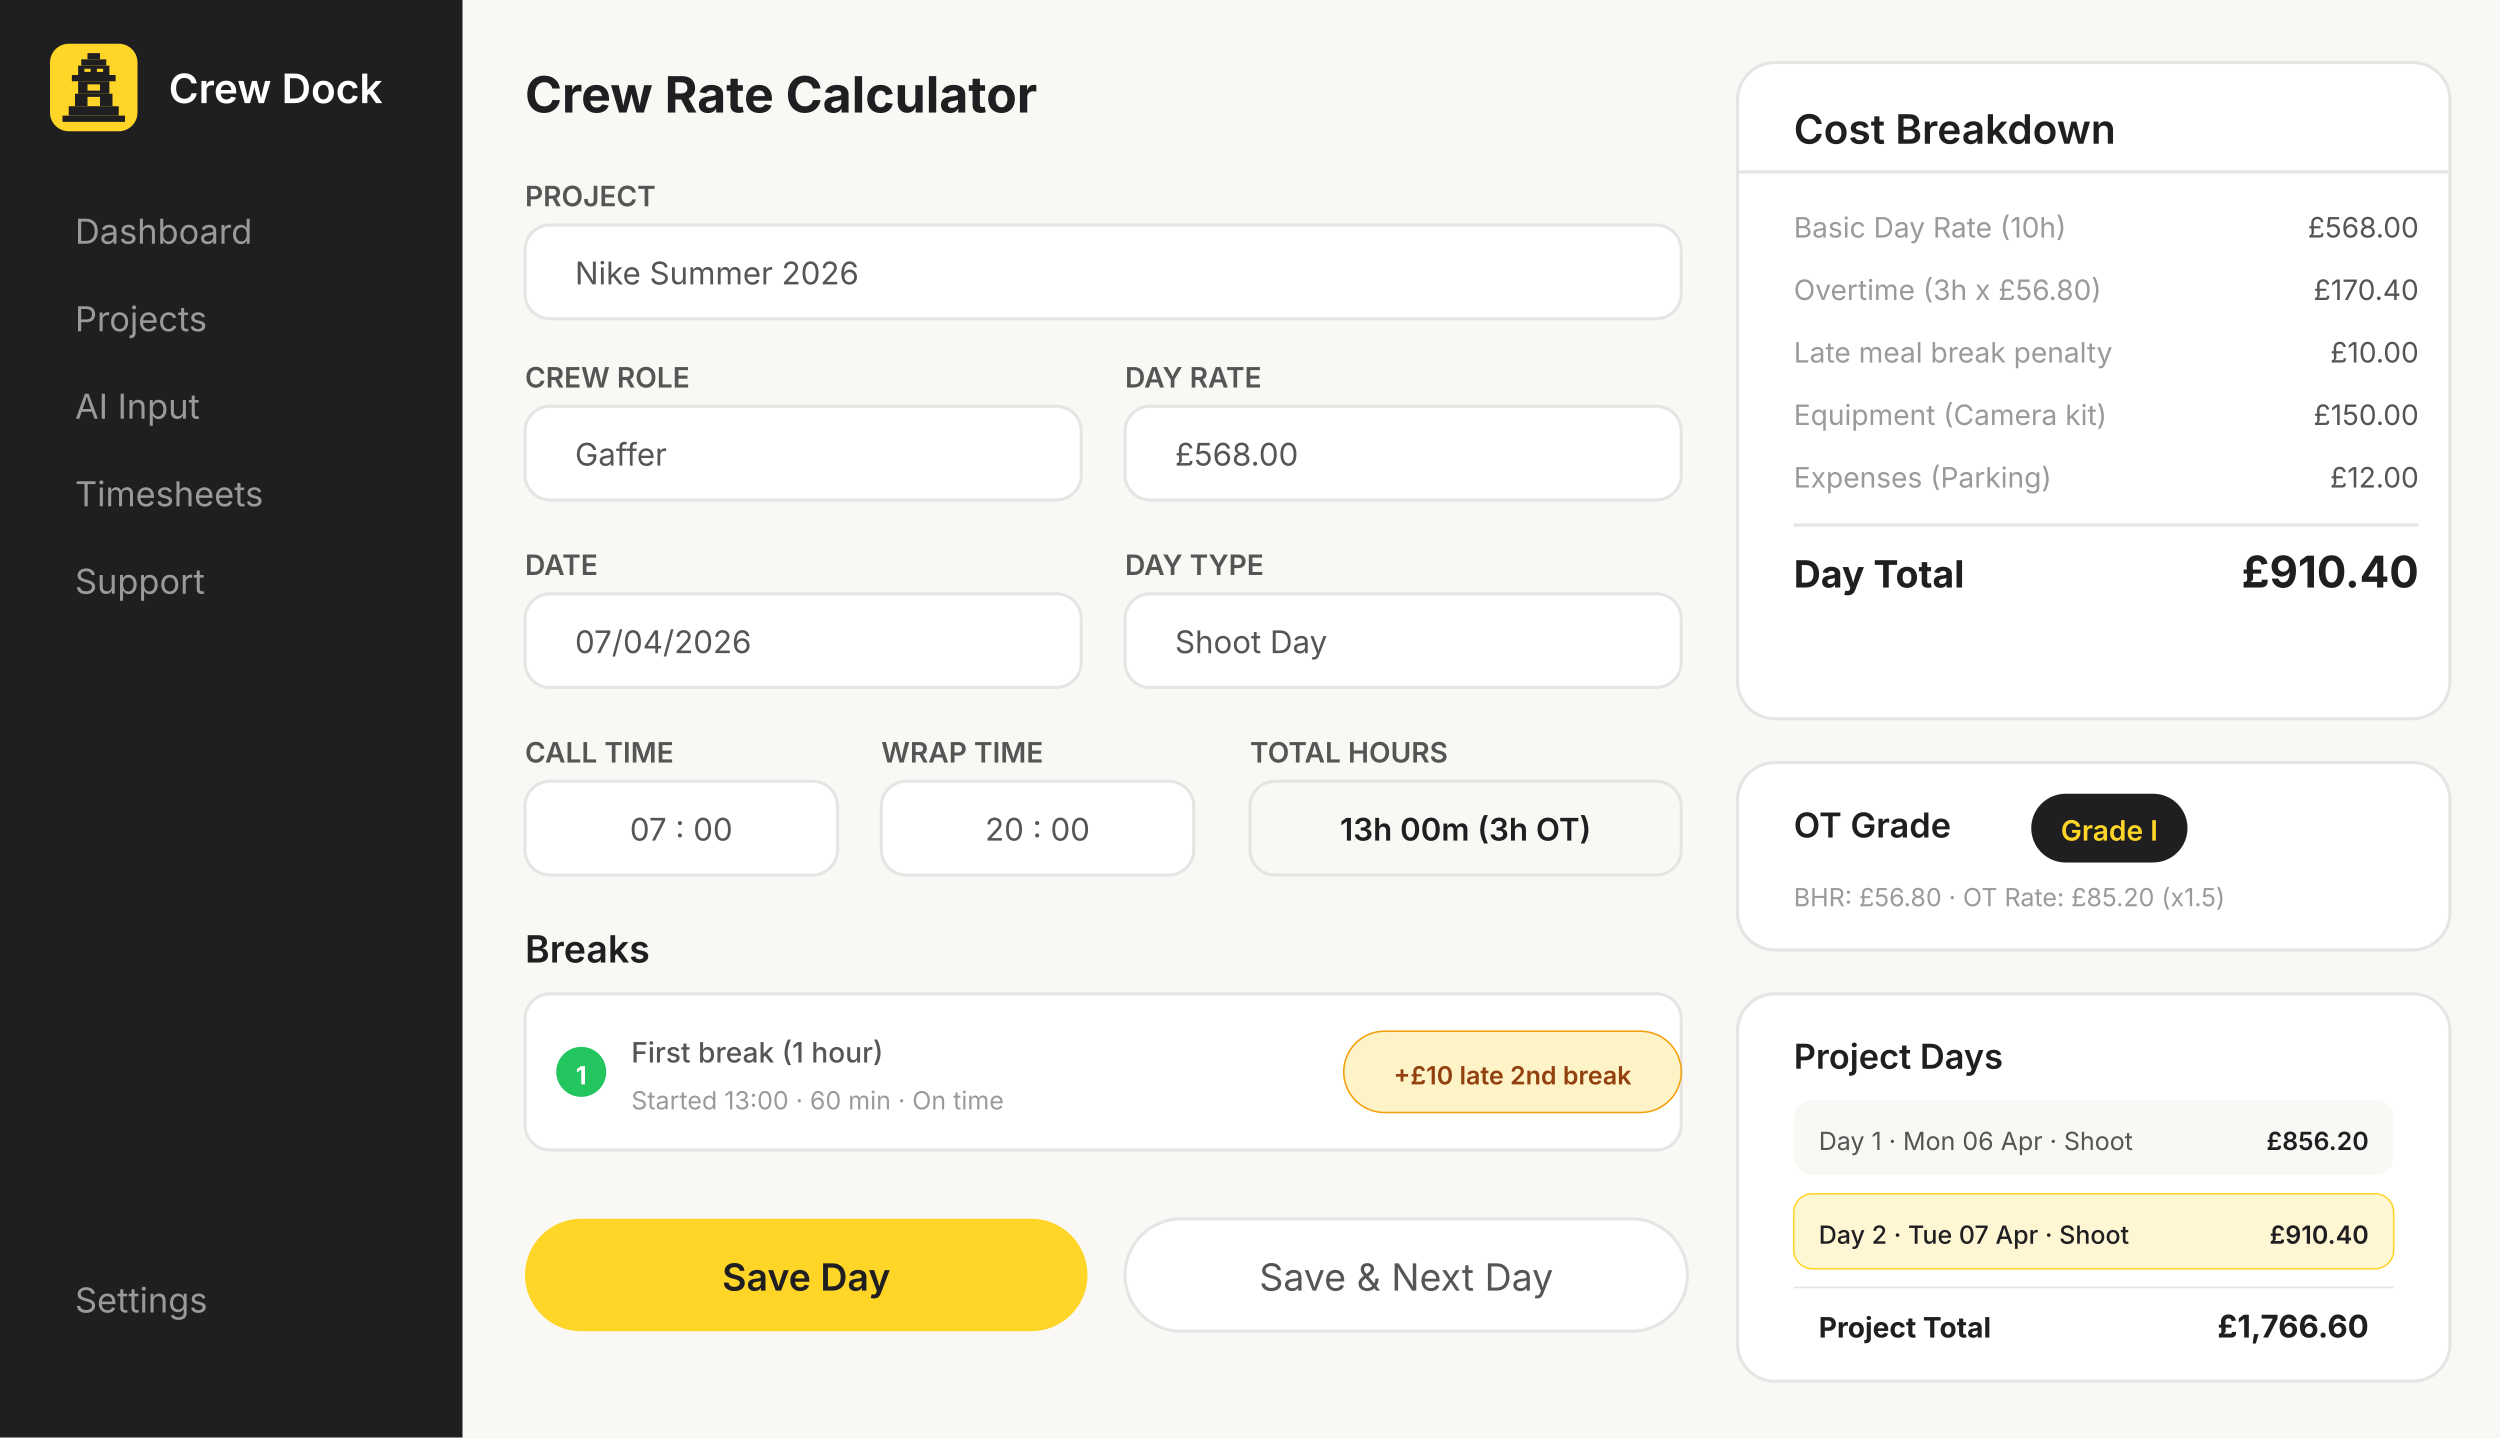
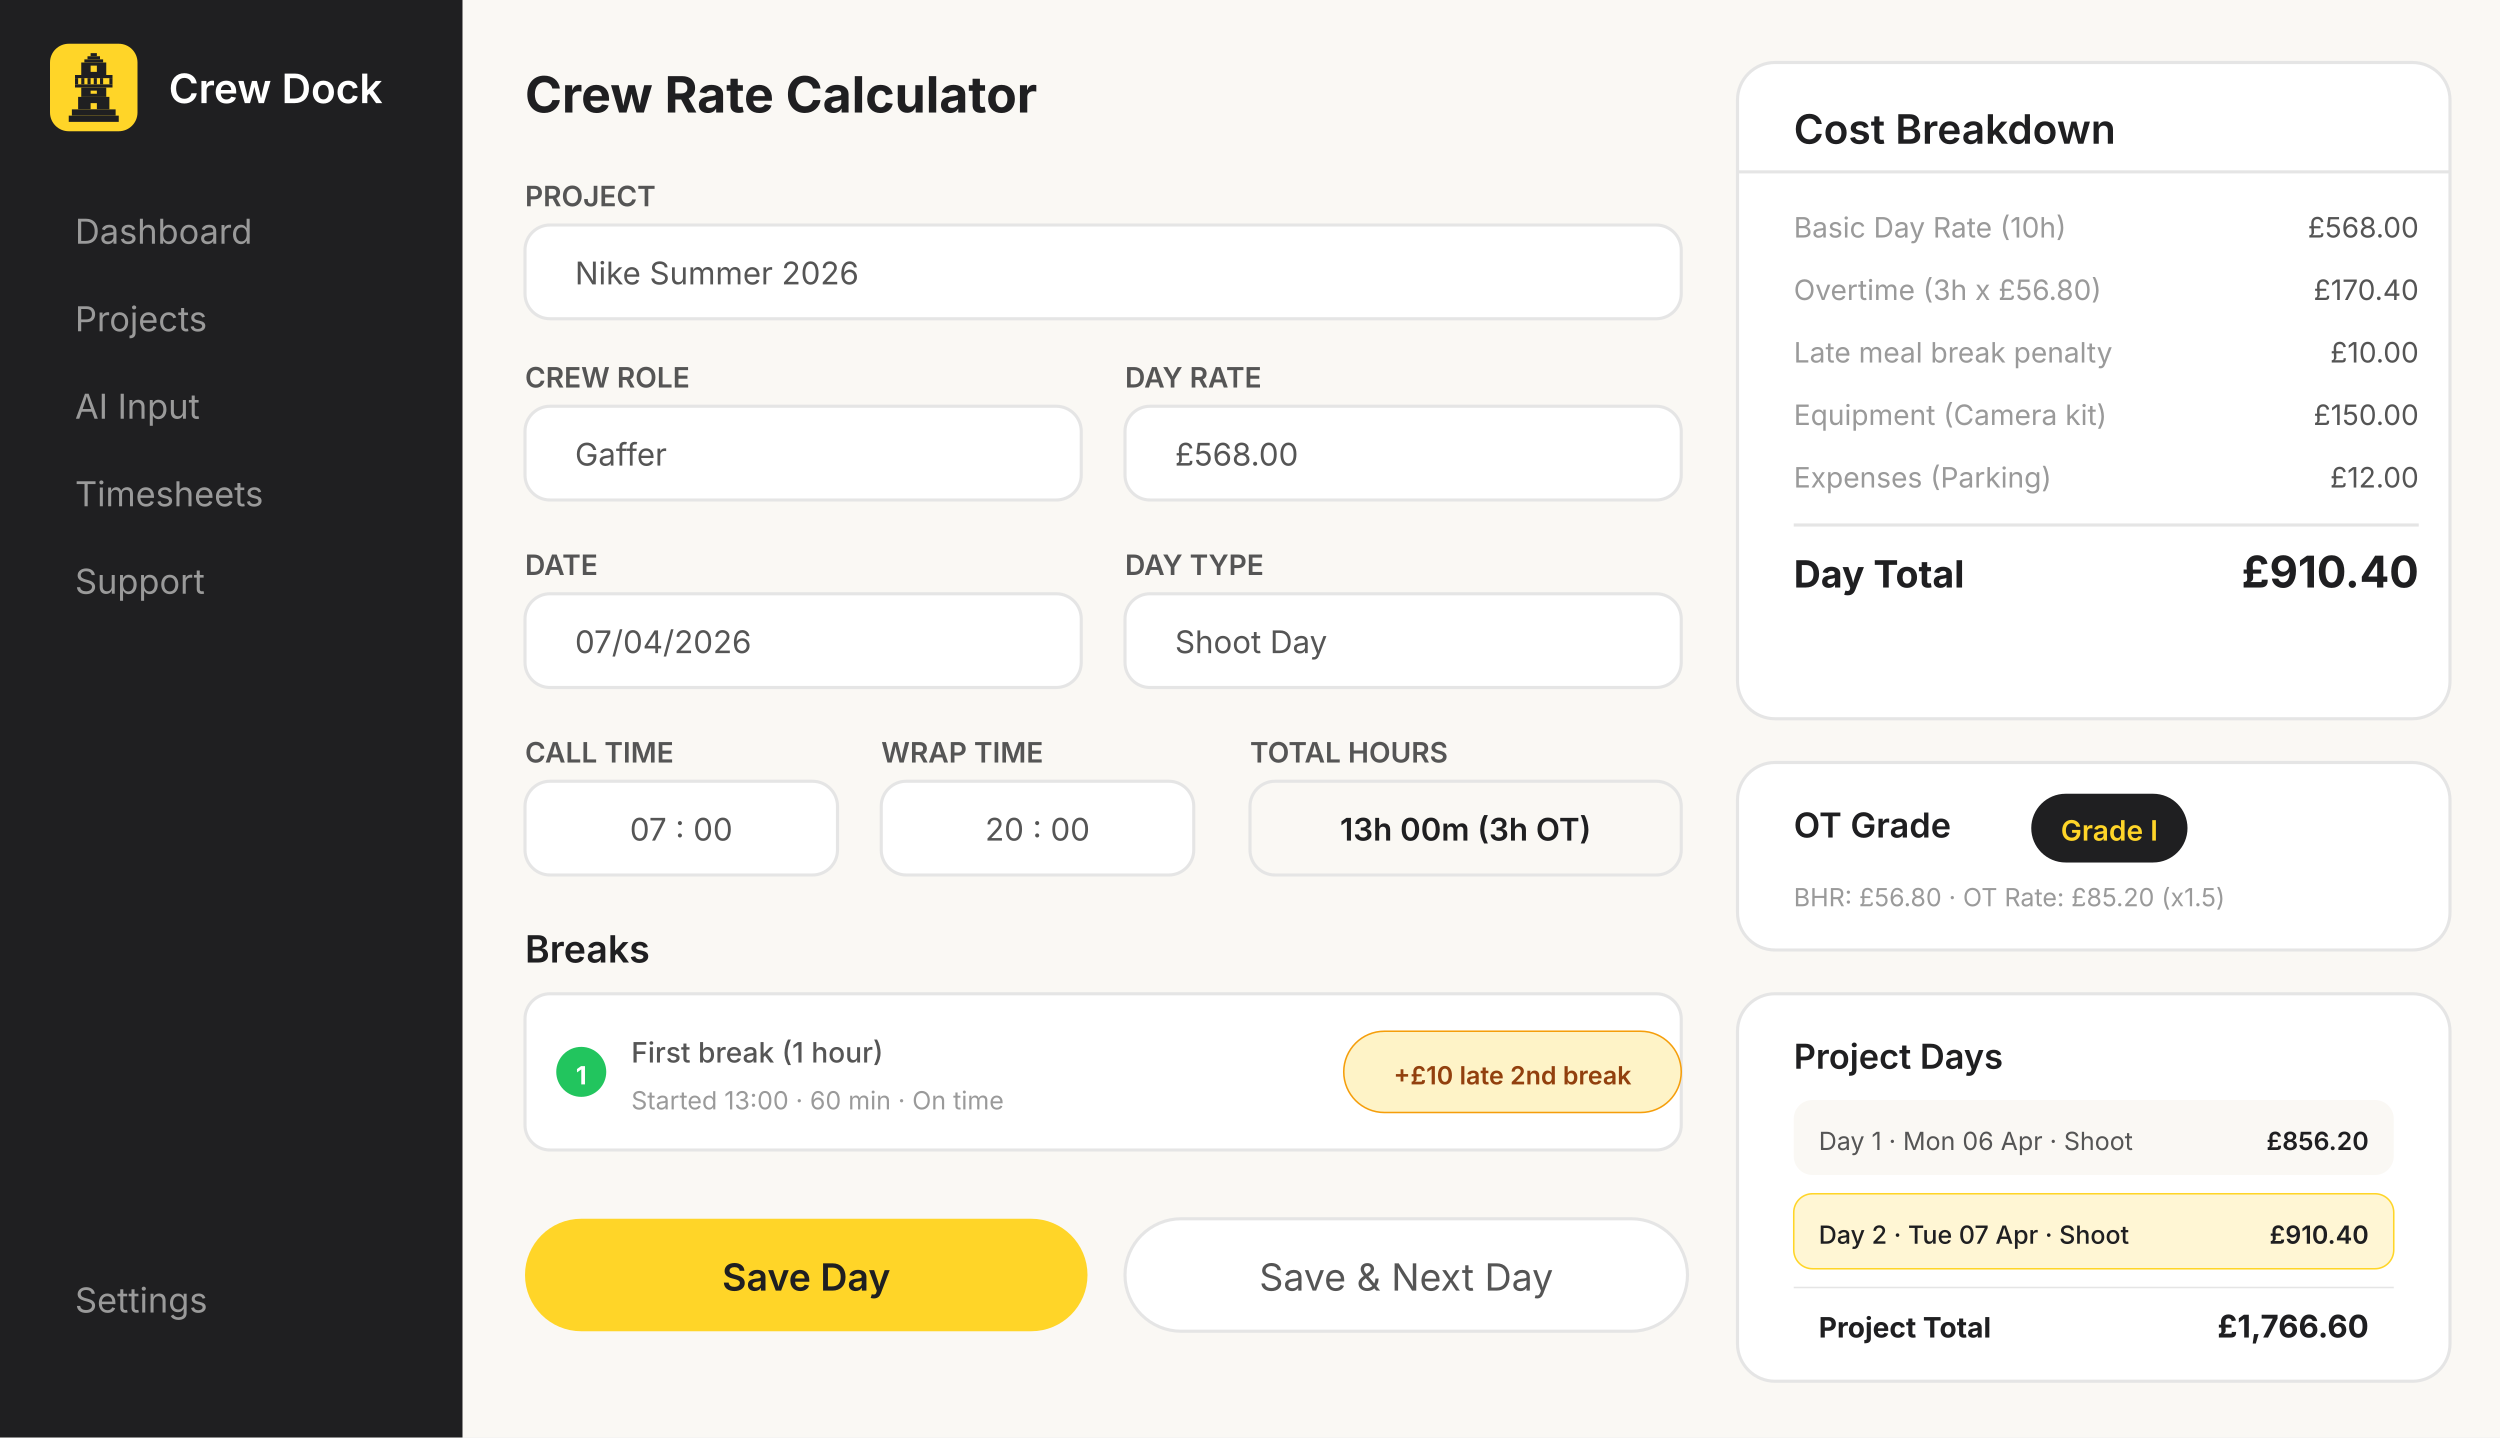
<svg xmlns="http://www.w3.org/2000/svg" viewBox="0 0 800 460" font-family="system-ui, -apple-system, sans-serif">
  <rect width="800" height="460" fill="#FAF8F4" />
  <rect width="148" height="460" fill="#1F1F21" />
  <rect x="16" y="14" width="28" height="28" rx="6" fill="#FFD528" />
  <g fill="#1F1F21">
-     <rect x="28" y="17" width="4" height="2" />
-     <rect x="26" y="19" width="8" height="2" />
-     <rect x="25" y="21" width="10" height="3" />
-     <rect x="27" y="22" width="2" height="1" fill="#FFD528" />
-     <rect x="31" y="22" width="2" height="1" fill="#FFD528" />
-     <rect x="23" y="24" width="14" height="2" />
-     <rect x="25" y="26" width="10" height="4" />
-     <rect x="28" y="27" width="4" height="2" fill="#FFD528" />
-     <rect x="24" y="30" width="12" height="4" />
-     <rect x="28" y="31" width="4" height="3" fill="#FFD528" />
-     <rect x="22" y="34" width="16" height="3" />
-     <rect x="20" y="37" width="20" height="2" />
+     <rect x="29" y="17" width="2" height="1" />
+     <rect x="28" y="18" width="4" height="1" />
+     <rect x="27" y="19" width="6" height="1" />
+     <rect x="26" y="20" width="8" height="4" />
+     <rect x="29" y="21" width="2" height="2" fill="#FFD528" />
+     <rect x="24" y="24" width="12" height="1" />
+     <rect x="24" y="25" width="1" height="2" />
+     <rect x="26" y="25" width="1" height="2" />
+     <rect x="28" y="25" width="1" height="2" />
+     <rect x="30" y="25" width="1" height="2" />
+     <rect x="32" y="25" width="1" height="2" />
+     <rect x="35" y="25" width="1" height="2" />
+     <rect x="24" y="27" width="12" height="1" />
+     <rect x="26" y="28" width="8" height="3" />
+     <rect x="29" y="29" width="2" height="1" fill="#FFD528" />
+     <rect x="25" y="31" width="10" height="4" />
+     <rect x="29" y="33" width="2" height="2" fill="#FFD528" />
+     <rect x="23" y="35" width="14" height="2" />
+     <rect x="22" y="37" width="16" height="2" />
  </g>
  <text x="54" y="33" fill="white" font-size="13" font-weight="600">Crew Dock</text>
  <text x="24" y="78" fill="#9A9A9A" font-size="11">Dashboard</text>
  <text x="24" y="106" fill="#9A9A9A" font-size="11">Projects</text>
  <text x="24" y="134" fill="#9A9A9A" font-size="11">AI Input</text>
  <text x="24" y="162" fill="#9A9A9A" font-size="11">Timesheets</text>
  <text x="24" y="190" fill="#9A9A9A" font-size="11">Support</text>
  <text x="24" y="420" fill="#9A9A9A" font-size="11">Settings</text>
  <text x="168" y="36" fill="#1F1F21" font-size="16" font-weight="700">Crew Rate Calculator</text>
  <text x="168" y="66" fill="#555" font-size="9" font-weight="600">PROJECT</text>
  <rect x="168" y="72" width="370" height="30" rx="8" fill="white" stroke="#E5E5E5" stroke-width="1" />
  <text x="184" y="91" fill="#555" font-size="10">Nike Summer 2026</text>
  <text x="168" y="124" fill="#555" font-size="9" font-weight="600">CREW ROLE</text>
  <rect x="168" y="130" width="178" height="30" rx="8" fill="white" stroke="#E5E5E5" stroke-width="1" />
  <text x="184" y="149" fill="#555" font-size="10">Gaffer</text>
  <text x="360" y="124" fill="#555" font-size="9" font-weight="600">DAY RATE</text>
  <rect x="360" y="130" width="178" height="30" rx="8" fill="white" stroke="#E5E5E5" stroke-width="1" />
  <text x="376" y="149" fill="#555" font-size="10">£568.00</text>
  <text x="168" y="184" fill="#555" font-size="9" font-weight="600">DATE</text>
  <rect x="168" y="190" width="178" height="30" rx="8" fill="white" stroke="#E5E5E5" stroke-width="1" />
  <text x="184" y="209" fill="#555" font-size="10">07/04/2026</text>
  <text x="360" y="184" fill="#555" font-size="9" font-weight="600">DAY TYPE</text>
  <rect x="360" y="190" width="178" height="30" rx="8" fill="white" stroke="#E5E5E5" stroke-width="1" />
  <text x="376" y="209" fill="#555" font-size="10">Shoot Day</text>
  <text x="168" y="244" fill="#555" font-size="9" font-weight="600">CALL TIME</text>
  <rect x="168" y="250" width="100" height="30" rx="8" fill="white" stroke="#E5E5E5" stroke-width="1" />
  <text x="218" y="269" text-anchor="middle" fill="#555" font-size="10">07 : 00</text>
  <text x="282" y="244" fill="#555" font-size="9" font-weight="600">WRAP TIME</text>
  <rect x="282" y="250" width="100" height="30" rx="8" fill="white" stroke="#E5E5E5" stroke-width="1" />
  <text x="332" y="269" text-anchor="middle" fill="#555" font-size="10">20 : 00</text>
  <text x="400" y="244" fill="#555" font-size="9" font-weight="600">TOTAL HOURS</text>
  <rect x="400" y="250" width="138" height="30" rx="8" fill="#FAF8F4" stroke="#E5E5E5" stroke-width="1" />
  <text x="469" y="269" text-anchor="middle" fill="#1F1F21" font-size="10" font-weight="600">13h 00m (3h OT)</text>
  <text x="168" y="308" fill="#1F1F21" font-size="12" font-weight="600">Breaks</text>
  <rect x="168" y="318" width="370" height="50" rx="8" fill="white" stroke="#E5E5E5" stroke-width="1" />
  <circle cx="186" cy="343" r="8" fill="#22C55E" />
  <text x="186" y="347" text-anchor="middle" fill="white" font-size="8" font-weight="700">1</text>
  <text x="202" y="340" fill="#555" font-size="9" font-weight="500">First break (1 hour)</text>
  <text x="202" y="355" fill="#9A9A9A" font-size="8">Started 13:00 · 60 min · On time</text>
  <rect x="430" y="330" width="108" height="26" rx="13" fill="#FEF3C7" stroke="#F59E0B" stroke-width="0.5" />
  <text x="484" y="347" text-anchor="middle" fill="#92400E" font-size="8" font-weight="600">+£10 late 2nd break</text>
  <rect x="168" y="390" width="180" height="36" rx="18" fill="#FFD528" />
  <text x="258" y="413" text-anchor="middle" fill="#1F1F21" font-size="12" font-weight="600">Save Day</text>
  <rect x="360" y="390" width="180" height="36" rx="18" fill="white" stroke="#E5E5E5" stroke-width="1" />
  <text x="450" y="413" text-anchor="middle" fill="#555" font-size="12">Save &amp; Next Day</text>
  <rect x="556" y="20" width="228" height="210" rx="12" fill="white" stroke="#E5E5E5" stroke-width="1" />
  <text x="574" y="46" fill="#1F1F21" font-size="13" font-weight="600">Cost Breakdown</text>
  <line x1="556" y1="55" x2="784" y2="55" stroke="#E5E5E5" stroke-width="1" />
  <text x="574" y="76" fill="#9A9A9A" font-size="9">Basic Day Rate (10h)</text>
  <text x="774" y="76" text-anchor="end" fill="#555" font-size="9">£568.00</text>
  <text x="574" y="96" fill="#9A9A9A" font-size="9">Overtime (3h x £56.80)</text>
  <text x="774" y="96" text-anchor="end" fill="#555" font-size="9">£170.40</text>
  <text x="574" y="116" fill="#9A9A9A" font-size="9">Late meal break penalty</text>
  <text x="774" y="116" text-anchor="end" fill="#555" font-size="9">£10.00</text>
  <text x="574" y="136" fill="#9A9A9A" font-size="9">Equipment (Camera kit)</text>
  <text x="774" y="136" text-anchor="end" fill="#555" font-size="9">£150.00</text>
  <text x="574" y="156" fill="#9A9A9A" font-size="9">Expenses (Parking)</text>
  <text x="774" y="156" text-anchor="end" fill="#555" font-size="9">£12.00</text>
  <line x1="574" y1="168" x2="774" y2="168" stroke="#E5E5E5" stroke-width="1" />
  <text x="574" y="188" fill="#1F1F21" font-size="12" font-weight="700">Day Total</text>
  <text x="774" y="188" text-anchor="end" fill="#1F1F21" font-size="14" font-weight="700">£910.40</text>
  <rect x="556" y="244" width="228" height="60" rx="12" fill="white" stroke="#E5E5E5" stroke-width="1" />
  <text x="574" y="268" fill="#1F1F21" font-size="11" font-weight="600">OT Grade</text>
  <rect x="650" y="254" width="50" height="22" rx="11" fill="#1F1F21" />
  <text x="675" y="269" text-anchor="middle" fill="#FFD528" font-size="9" font-weight="600">Grade I</text>
  <text x="574" y="290" fill="#9A9A9A" font-size="8">BHR: £56.80 · OT Rate: £85.20 (x1.5)</text>
  <rect x="556" y="318" width="228" height="124" rx="12" fill="white" stroke="#E5E5E5" stroke-width="1" />
  <text x="574" y="342" fill="#1F1F21" font-size="11" font-weight="600">Project Days</text>
  <rect x="574" y="352" width="192" height="24" rx="6" fill="#FAF8F4" />
  <text x="582" y="368" fill="#555" font-size="8">Day 1 · Mon 06 Apr · Shoot</text>
  <text x="758" y="368" text-anchor="end" fill="#1F1F21" font-size="8" font-weight="600">£856.20</text>
  <rect x="574" y="382" width="192" height="24" rx="6" fill="#FFD528" fill-opacity="0.2" stroke="#FFD528" stroke-width="0.5" />
  <text x="582" y="398" fill="#1F1F21" font-size="8" font-weight="500">Day 2 · Tue 07 Apr · Shoot</text>
  <text x="758" y="398" text-anchor="end" fill="#1F1F21" font-size="8" font-weight="600">£910.40</text>
  <line x1="574" y1="412" x2="766" y2="412" stroke="#E5E5E5" stroke-width="0.5" />
  <text x="582" y="428" fill="#1F1F21" font-size="9" font-weight="700">Project Total</text>
  <text x="758" y="428" text-anchor="end" fill="#1F1F21" font-size="10" font-weight="700">£1,766.60</text>
</svg>
